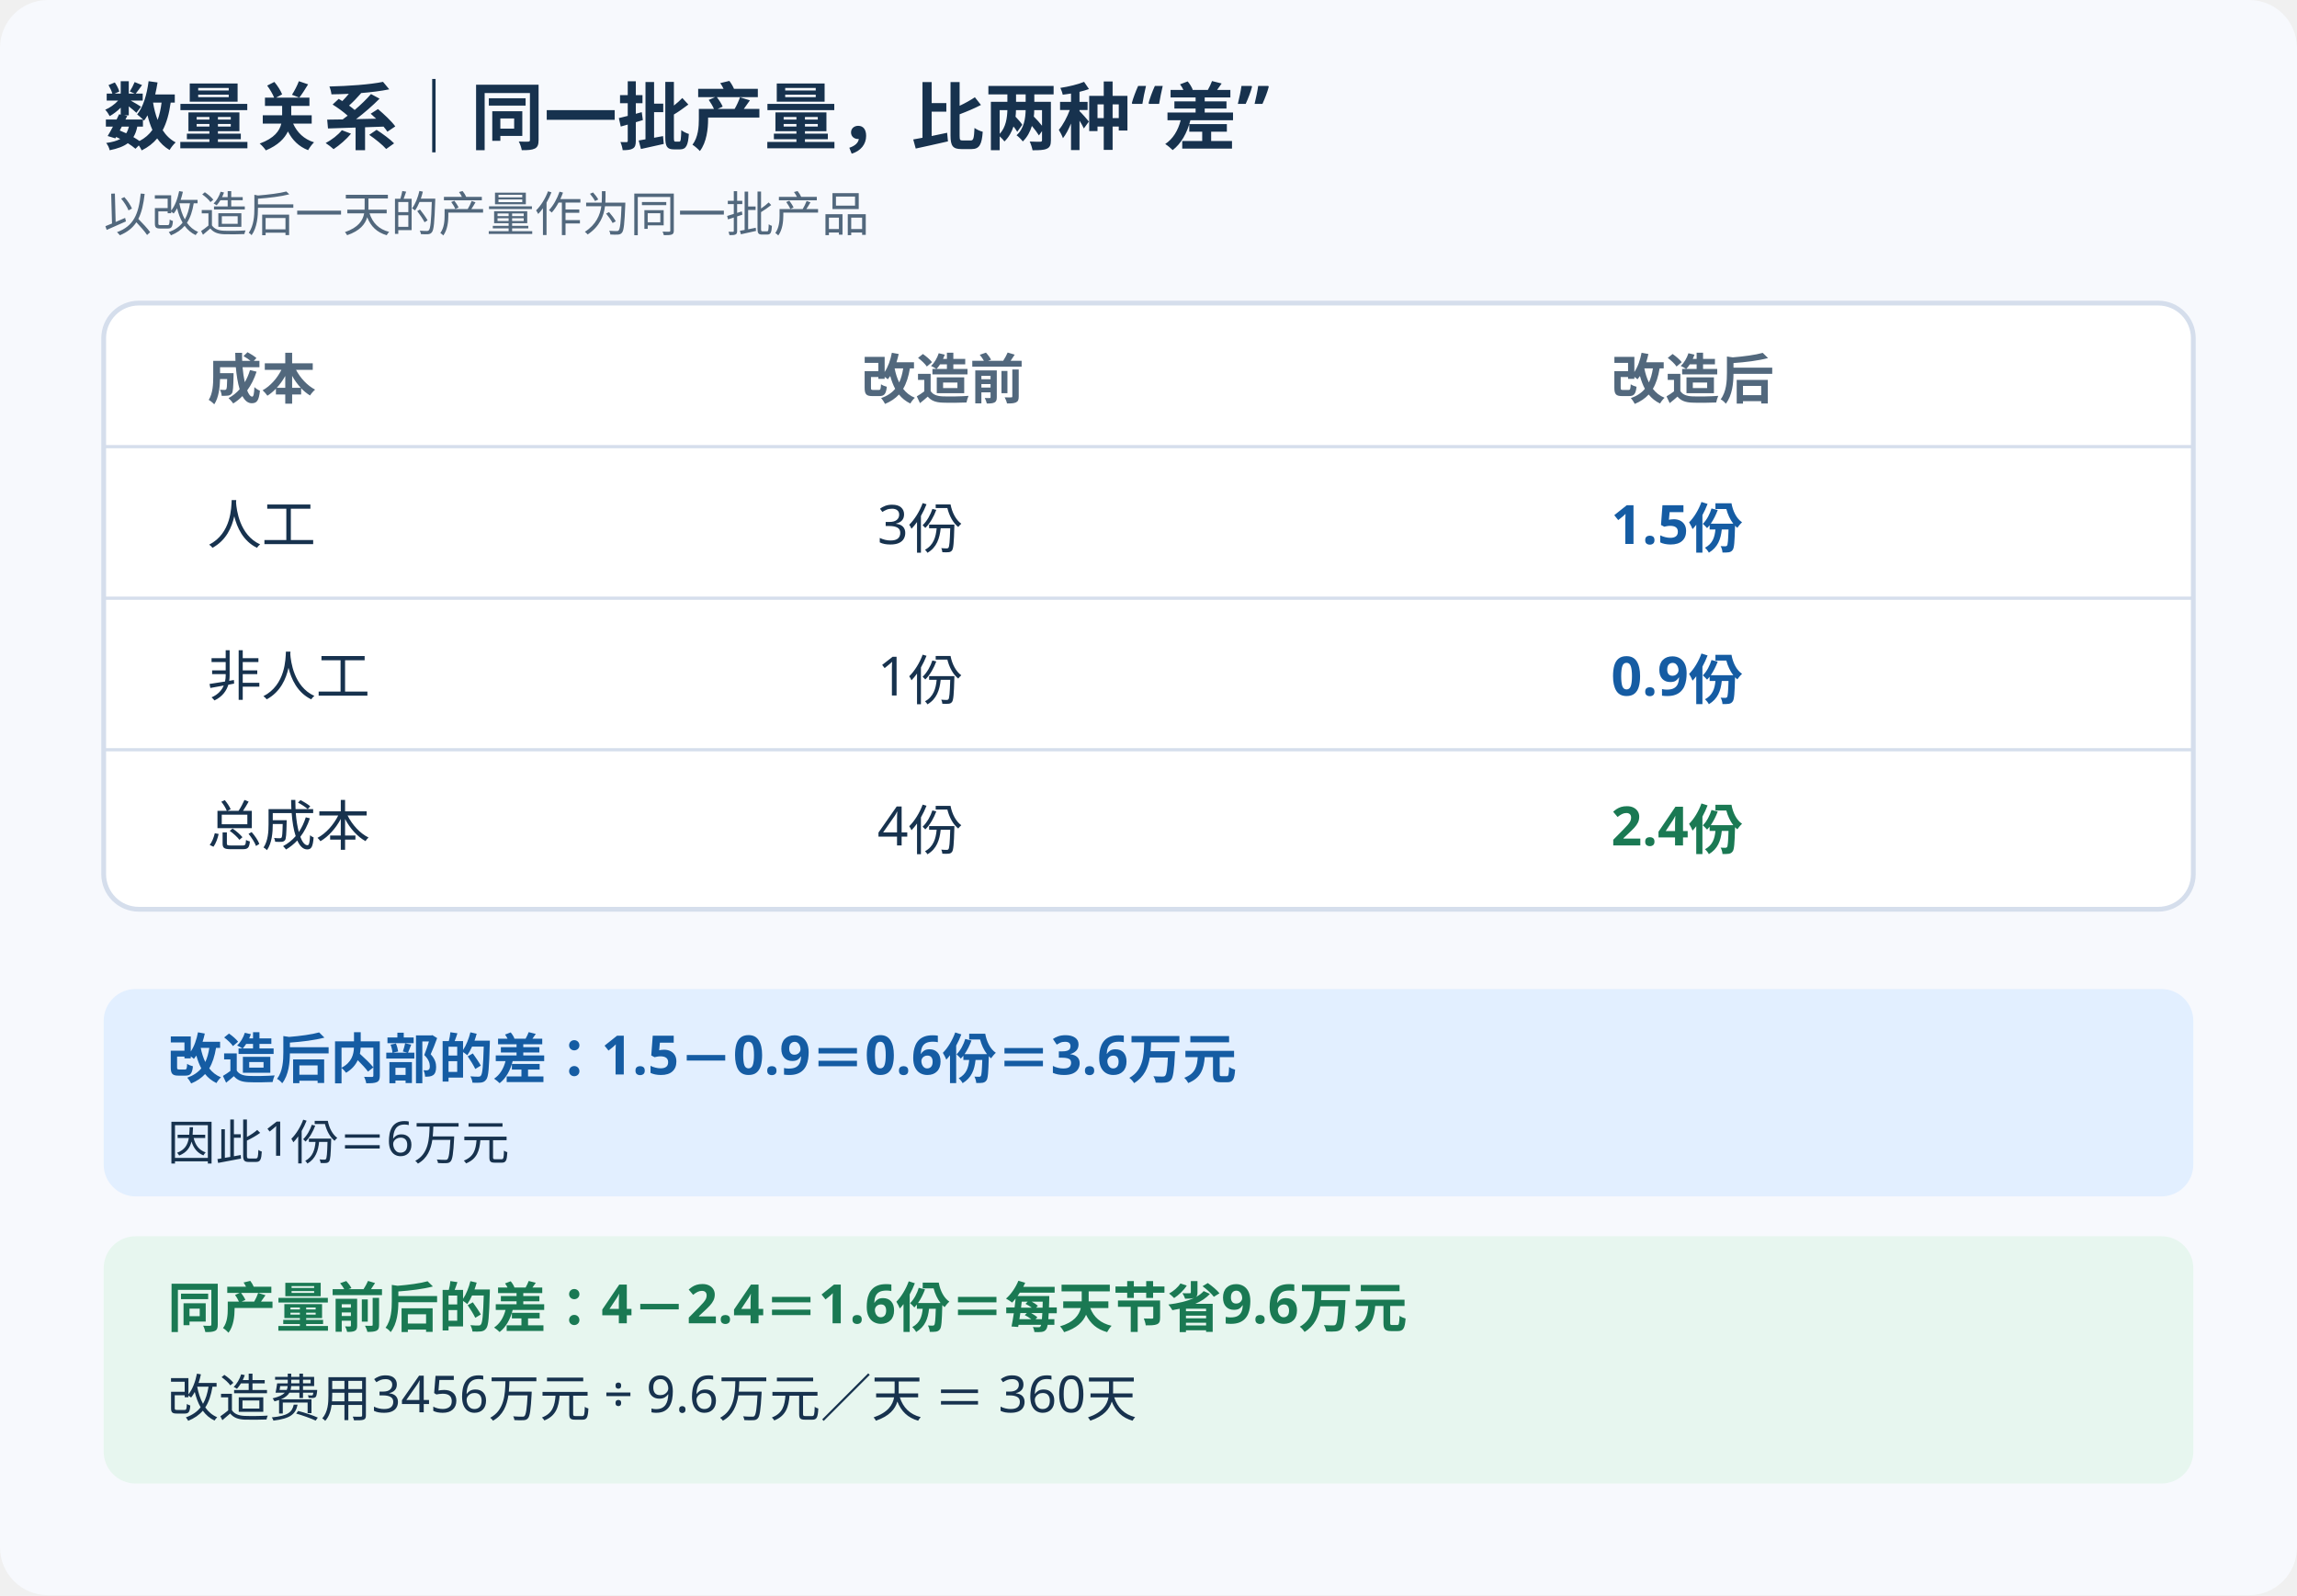
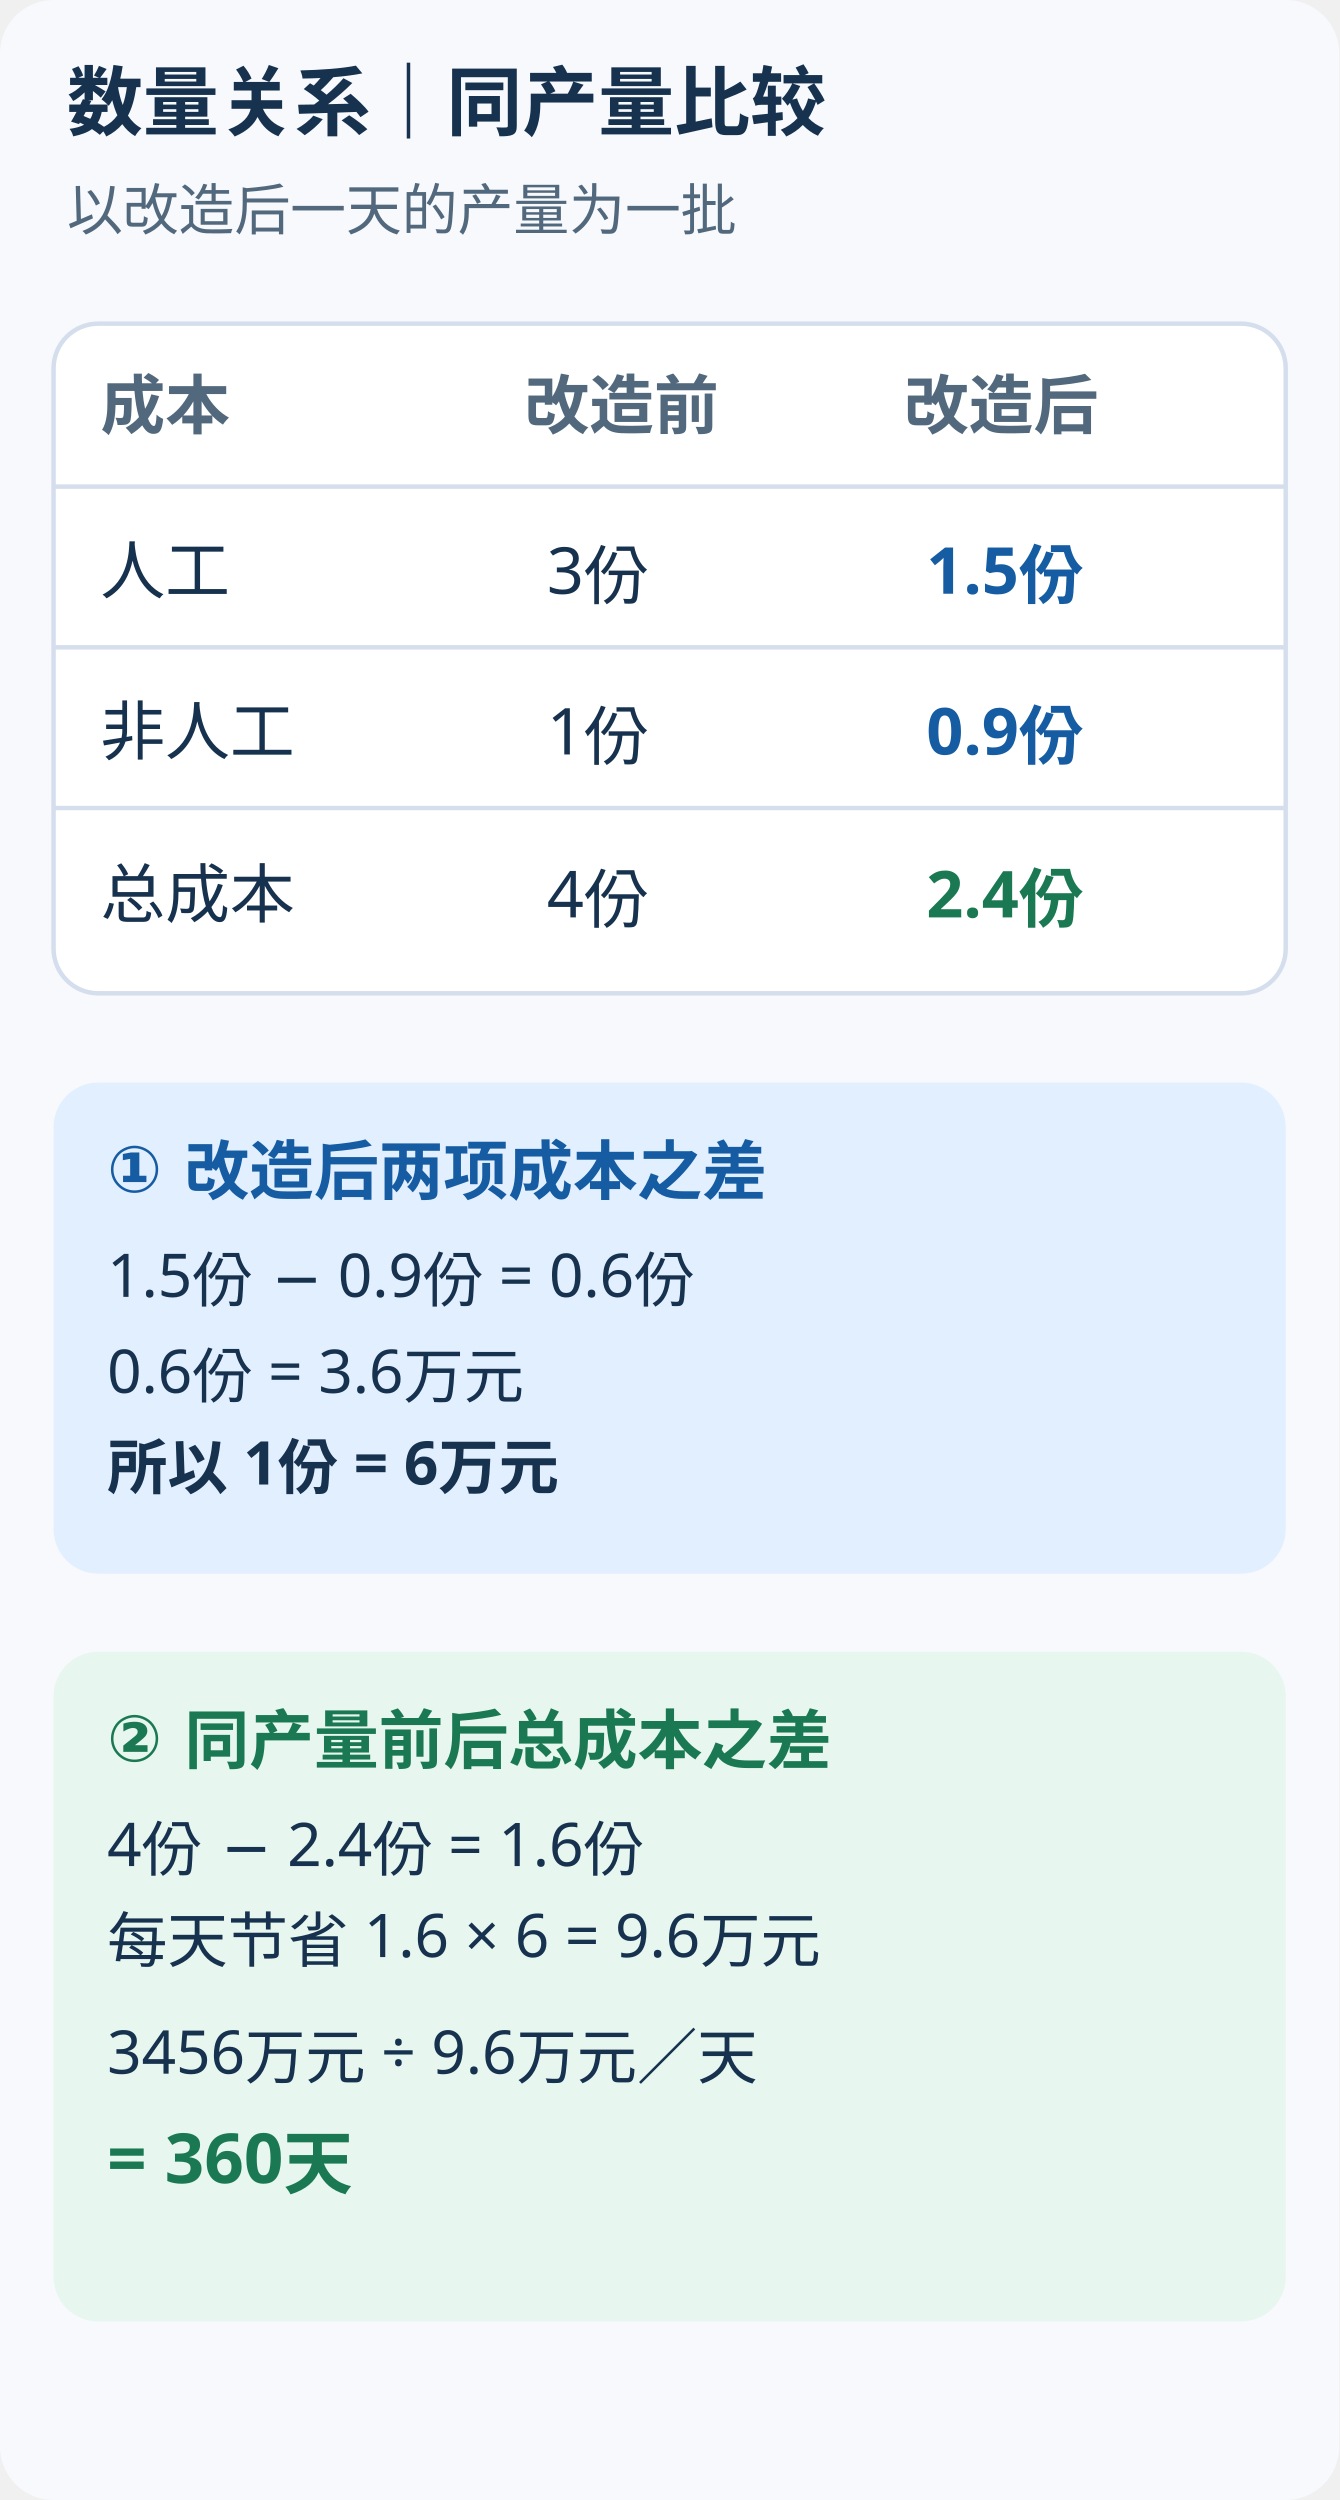
- <svg xmlns="http://www.w3.org/2000/svg" width="1440" height="1000" viewBox="0 0 1440 1000" role="img" aria-labelledby="title desc">
-   <rect width="1440" height="1000" rx="30" fill="#f7f9fd" />
-   <text x="65" y="90" fill="#17324e" font-family="Microsoft YaHei,sans-serif" font-size="46" font-weight="700">数量关系｜同一批产量，比两种“差”</text>
-   <text x="65" y="145" fill="#52687d" font-family="Microsoft YaHei,sans-serif" font-size="30">以改造后一天的产量作为同一批产品</text>
-   <rect x="65" y="190" width="1310" height="380" rx="22" fill="#ffffff" stroke="#d5deec" stroke-width="3" />
-   <line x1="65" y1="280" x2="1375" y2="280" stroke="#d5deec" stroke-width="2" />
-   <line x1="65" y1="375" x2="1375" y2="375" stroke="#d5deec" stroke-width="2" />
-   <line x1="65" y1="470" x2="1375" y2="470" stroke="#d5deec" stroke-width="2" />
-   <text x="130" y="250" fill="#52687d" font-family="Microsoft YaHei,sans-serif" font-size="34" font-weight="700">成本</text>
-   <text x="540" y="250" fill="#52687d" font-family="Microsoft YaHei,sans-serif" font-size="34" font-weight="700">改造前</text>
-   <text x="1010" y="250" fill="#52687d" font-family="Microsoft YaHei,sans-serif" font-size="34" font-weight="700">改造后</text>
-   <text x="130" y="341" fill="#17324e" font-family="Microsoft YaHei,sans-serif" font-size="34">人工</text>
-   <text x="550" y="341" fill="#17324e" font-family="Microsoft YaHei,sans-serif" font-size="34">3份</text>
-   <text x="1010" y="341" fill="#155ca3" font-family="Microsoft YaHei,sans-serif" font-size="34" font-weight="700">1.5份</text>
-   <text x="130" y="436" fill="#17324e" font-family="Microsoft YaHei,sans-serif" font-size="34">非人工</text>
-   <text x="550" y="436" fill="#17324e" font-family="Microsoft YaHei,sans-serif" font-size="34">1份</text>
-   <text x="1010" y="436" fill="#155ca3" font-family="Microsoft YaHei,sans-serif" font-size="34" font-weight="700">0.9份</text>
-   <text x="130" y="530" fill="#17324e" font-family="Microsoft YaHei,sans-serif" font-size="34">总成本</text>
-   <text x="550" y="530" fill="#17324e" font-family="Microsoft YaHei,sans-serif" font-size="34">4份</text>
-   <text x="1010" y="530" fill="#1a7953" font-family="Microsoft YaHei,sans-serif" font-size="34" font-weight="700">2.4份</text>
-   <rect x="65" y="620" width="1310" height="130" rx="20" fill="#e2efff" />
-   <text x="105" y="676" fill="#155ca3" font-family="Microsoft YaHei,sans-serif" font-size="34" font-weight="700">改造后内部的差：1.5－0.9＝0.6份＝3.6万元</text>
-   <text x="105" y="727" fill="#17324e" font-family="Microsoft YaHei,sans-serif" font-size="30">因此1份＝6万元</text>
-   <rect x="65" y="775" width="1310" height="155" rx="20" fill="#e7f6ef" />
-   <text x="105" y="832" fill="#1a7953" font-family="Microsoft YaHei,sans-serif" font-size="34" font-weight="700">同产量前后的差：4－2.4＝1.6份＝每天节省9.6万元</text>
-   <text x="105" y="888" fill="#17324e" font-family="Microsoft YaHei,sans-serif" font-size="32">改造费用3456万元 ÷ 9.6万元／天 ＝ 360天</text>
+ <svg xmlns="http://www.w3.org/2000/svg" width="600" height="1120" viewBox="0 0 600 1120" role="img" aria-labelledby="title desc">
+   <rect width="600" height="1120" rx="24" fill="#f7f9fd" />
+   <g font-family="Microsoft YaHei,sans-serif" fill="#17324e">
+     <text x="30" y="58" font-size="34" font-weight="700">数量关系｜同产量比较</text>
+     <text x="30" y="103" font-size="25" fill="#52687d">以改造后一天的产量为一批</text>
+     <rect x="24" y="145" width="552" height="300" rx="20" fill="#fff" stroke="#d5deec" stroke-width="2" />
+     <line x1="24" y1="218" x2="576" y2="218" stroke="#d5deec" stroke-width="2" />
+     <line x1="24" y1="290" x2="576" y2="290" stroke="#d5deec" stroke-width="2" />
+     <line x1="24" y1="362" x2="576" y2="362" stroke="#d5deec" stroke-width="2" />
+     <text x="45" y="192" font-size="29" font-weight="700" fill="#52687d">成本</text>
+     <text x="235" y="192" font-size="29" font-weight="700" fill="#52687d">改造前</text>
+     <text x="405" y="192" font-size="29" font-weight="700" fill="#52687d">改造后</text>
+     <text x="45" y="266" font-size="29">人工</text>
+     <text x="245" y="266" font-size="29">3份</text>
+     <text x="415" y="266" font-size="29" fill="#155ca3" font-weight="700">1.5份</text>
+     <text x="45" y="338" font-size="29">非人工</text>
+     <text x="245" y="338" font-size="29">1份</text>
+     <text x="415" y="338" font-size="29" fill="#155ca3" font-weight="700">0.9份</text>
+     <text x="45" y="411" font-size="29">总成本</text>
+     <text x="245" y="411" font-size="29">4份</text>
+     <text x="415" y="411" font-size="29" fill="#1a7953" font-weight="700">2.4份</text>
+     <rect x="24" y="485" width="552" height="220" rx="20" fill="#e2efff" />
+     <text x="48" y="534" font-size="29" font-weight="700" fill="#155ca3">① 改造后两项成本之差</text>
+     <text x="48" y="581" font-size="27">1.5份 − 0.9份 = 0.6份</text>
+     <text x="48" y="624" font-size="27">0.6份 = 3.6万元</text>
+     <text x="48" y="667" font-size="27" font-weight="700">所以 1份 = 6万元</text>
+     <rect x="24" y="740" width="552" height="300" rx="20" fill="#e7f6ef" />
+     <text x="48" y="789" font-size="29" font-weight="700" fill="#1a7953">② 同产量前后总成本之差</text>
+     <text x="48" y="836" font-size="27">4份 − 2.4份 = 1.6份</text>
+     <text x="48" y="879" font-size="27">每天节省 1.6 × 6 = 9.6万元</text>
+     <text x="48" y="929" font-size="27">3456万元 ÷ 9.6万元／天</text>
+     <text x="48" y="978" font-size="31" font-weight="700" fill="#1a7953">= 360天</text>
+   </g>
</svg>
